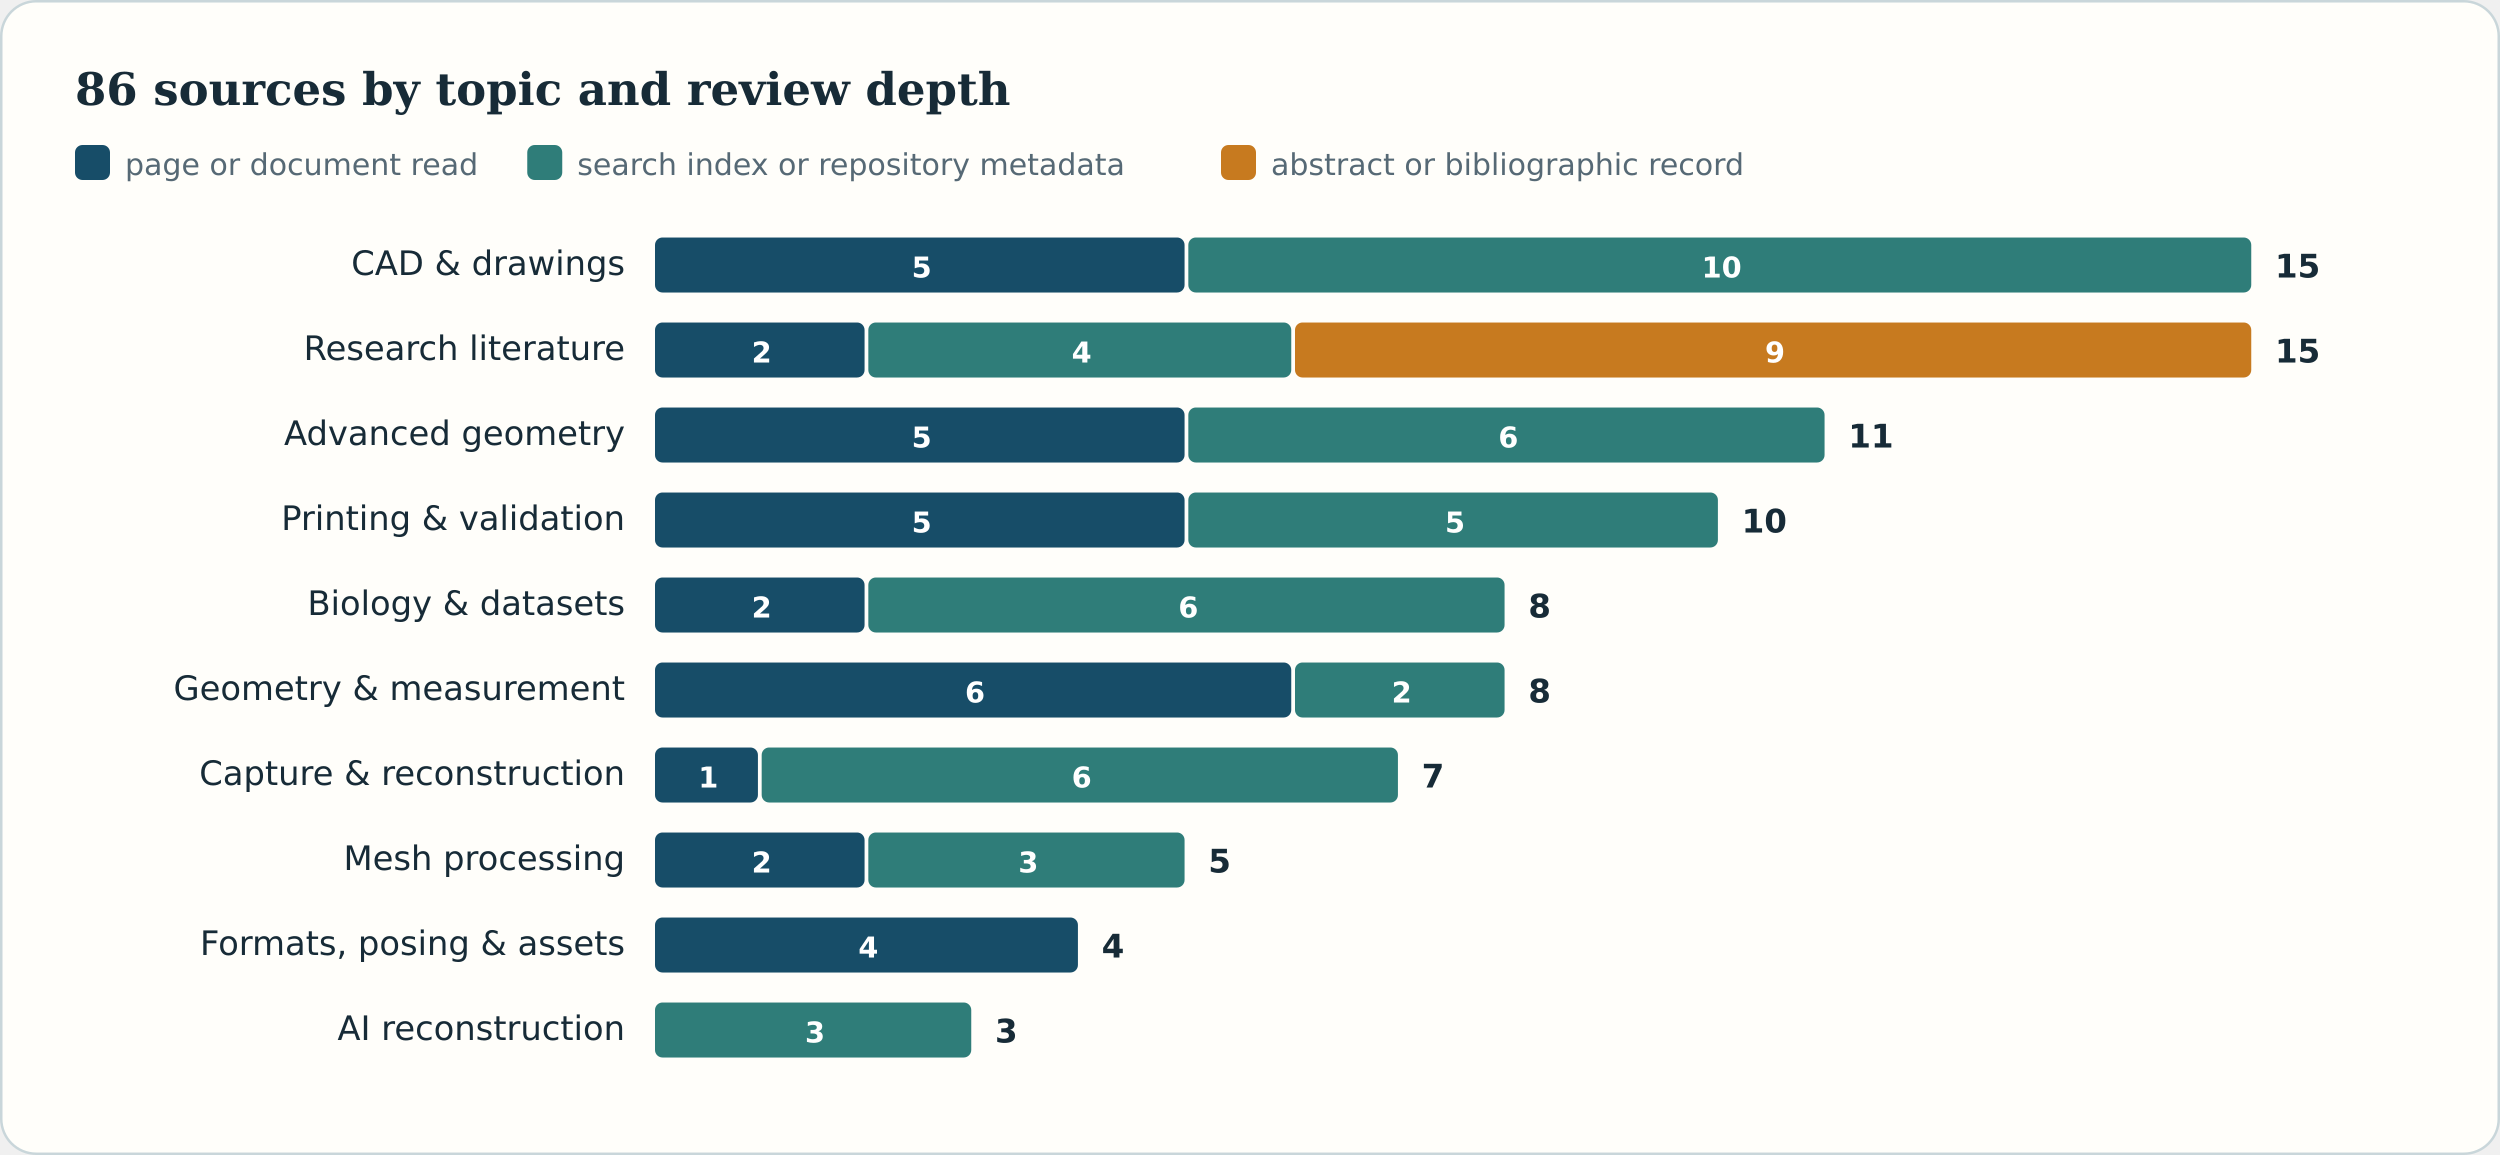
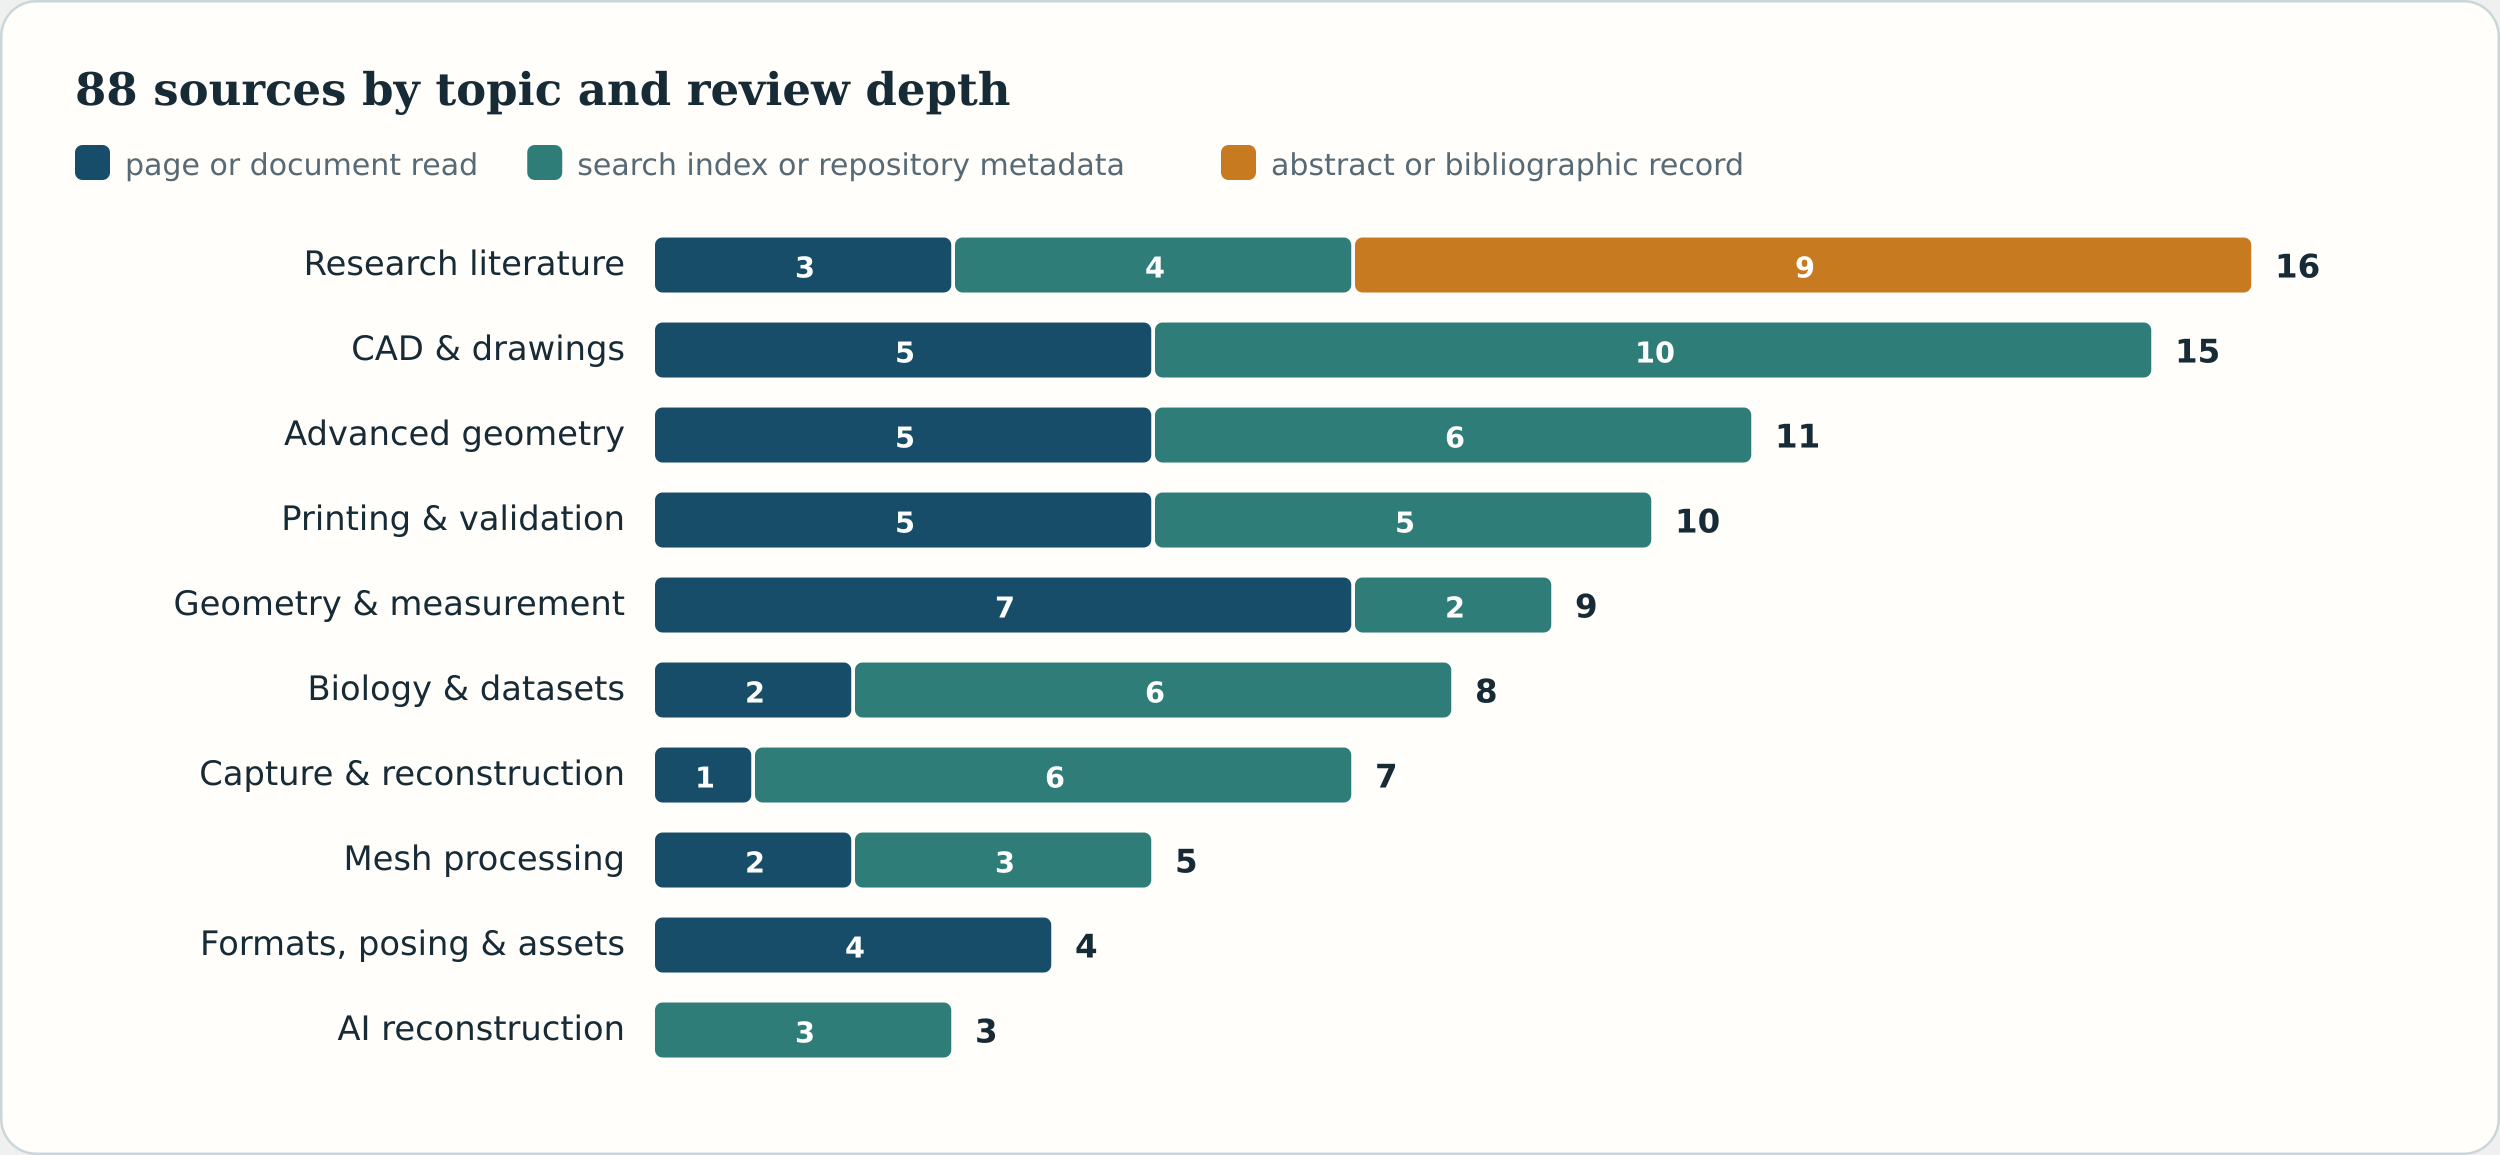
<svg xmlns="http://www.w3.org/2000/svg" viewBox="0 0 1000 462" width="1000" height="462" role="img" aria-labelledby="catalog-composition-title catalog-composition-desc" class="figure-svg">
  <rect x="0.5" y="0.5" width="999" height="461" rx="14" style="fill:#fffefa;stroke:#c9d6da;stroke-width:1;stroke-linecap:round;stroke-linejoin:round" />
-   <text x="30" y="42" font-family="Georgia, DejaVu Serif, Times New Roman, serif" font-size="18" font-weight="700" text-anchor="start" style="fill:#172b37">86 sources by topic and review depth</text>
+   <text x="30" y="42" font-family="Georgia, DejaVu Serif, Times New Roman, serif" font-size="18" font-weight="700" text-anchor="start" style="fill:#172b37">88 sources by topic and review depth</text>
  <rect x="30" y="58" width="14" height="14" rx="3" style="fill:#174d68" />
  <text x="50" y="70" font-family="DejaVu Sans, Verdana, Segoe UI, Helvetica, Arial, sans-serif" font-size="12" text-anchor="start" style="fill:#566975">page or document read</text>
  <rect x="210.9" y="58" width="14" height="14" rx="3" style="fill:#2f7d79" />
  <text x="230.9" y="70" font-family="DejaVu Sans, Verdana, Segoe UI, Helvetica, Arial, sans-serif" font-size="12" text-anchor="start" style="fill:#566975">search index or repository metadata</text>
  <rect x="488.4" y="58" width="14" height="14" rx="3" style="fill:#c77a1f" />
  <text x="508.4" y="70" font-family="DejaVu Sans, Verdana, Segoe UI, Helvetica, Arial, sans-serif" font-size="12" text-anchor="start" style="fill:#566975">abstract or bibliographic record</text>
-   <text x="250" y="110" font-family="DejaVu Sans, Verdana, Segoe UI, Helvetica, Arial, sans-serif" font-size="13.5" text-anchor="end" style="fill:#172b37">CAD &amp; drawings</text>
-   <rect x="262" y="95" width="211.83" height="22" rx="3" style="fill:#174d68" />
-   <text x="368.67" y="111" font-family="DejaVu Sans, Verdana, Segoe UI, Helvetica, Arial, sans-serif" font-size="11.5" font-weight="700" text-anchor="middle" style="fill:#ffffff">5</text>
-   <rect x="475.33" y="95" width="425.17" height="22" rx="3" style="fill:#2f7d79" />
-   <text x="688.67" y="111" font-family="DejaVu Sans, Verdana, Segoe UI, Helvetica, Arial, sans-serif" font-size="11.5" font-weight="700" text-anchor="middle" style="fill:#ffffff">10</text>
-   <text x="910" y="111" font-family="DejaVu Sans, Verdana, Segoe UI, Helvetica, Arial, sans-serif" font-size="13" font-weight="700" text-anchor="start" style="fill:#172b37">15</text>
-   <text x="250" y="144" font-family="DejaVu Sans, Verdana, Segoe UI, Helvetica, Arial, sans-serif" font-size="13.5" text-anchor="end" style="fill:#172b37">Research literature</text>
-   <rect x="262" y="129" width="83.83" height="22" rx="3" style="fill:#174d68" />
-   <text x="304.67" y="145" font-family="DejaVu Sans, Verdana, Segoe UI, Helvetica, Arial, sans-serif" font-size="11.5" font-weight="700" text-anchor="middle" style="fill:#ffffff">2</text>
-   <rect x="347.33" y="129" width="169.17" height="22" rx="3" style="fill:#2f7d79" />
-   <text x="432.67" y="145" font-family="DejaVu Sans, Verdana, Segoe UI, Helvetica, Arial, sans-serif" font-size="11.5" font-weight="700" text-anchor="middle" style="fill:#ffffff">4</text>
-   <rect x="518" y="129" width="382.5" height="22" rx="3" style="fill:#c77a1f" />
-   <text x="710" y="145" font-family="DejaVu Sans, Verdana, Segoe UI, Helvetica, Arial, sans-serif" font-size="11.5" font-weight="700" text-anchor="middle" style="fill:#ffffff">9</text>
-   <text x="910" y="145" font-family="DejaVu Sans, Verdana, Segoe UI, Helvetica, Arial, sans-serif" font-size="13" font-weight="700" text-anchor="start" style="fill:#172b37">15</text>
+   <text x="250" y="110" font-family="DejaVu Sans, Verdana, Segoe UI, Helvetica, Arial, sans-serif" font-size="13.5" text-anchor="end" style="fill:#172b37">Research literature</text>
+   <rect x="262" y="95" width="118.5" height="22" rx="3" style="fill:#174d68" />
+   <text x="322" y="111" font-family="DejaVu Sans, Verdana, Segoe UI, Helvetica, Arial, sans-serif" font-size="11.5" font-weight="700" text-anchor="middle" style="fill:#ffffff">3</text>
+   <rect x="382" y="95" width="158.5" height="22" rx="3" style="fill:#2f7d79" />
+   <text x="462" y="111" font-family="DejaVu Sans, Verdana, Segoe UI, Helvetica, Arial, sans-serif" font-size="11.5" font-weight="700" text-anchor="middle" style="fill:#ffffff">4</text>
+   <rect x="542" y="95" width="358.5" height="22" rx="3" style="fill:#c77a1f" />
+   <text x="722" y="111" font-family="DejaVu Sans, Verdana, Segoe UI, Helvetica, Arial, sans-serif" font-size="11.5" font-weight="700" text-anchor="middle" style="fill:#ffffff">9</text>
+   <text x="910" y="111" font-family="DejaVu Sans, Verdana, Segoe UI, Helvetica, Arial, sans-serif" font-size="13" font-weight="700" text-anchor="start" style="fill:#172b37">16</text>
+   <text x="250" y="144" font-family="DejaVu Sans, Verdana, Segoe UI, Helvetica, Arial, sans-serif" font-size="13.5" text-anchor="end" style="fill:#172b37">CAD &amp; drawings</text>
+   <rect x="262" y="129" width="198.5" height="22" rx="3" style="fill:#174d68" />
+   <text x="362" y="145" font-family="DejaVu Sans, Verdana, Segoe UI, Helvetica, Arial, sans-serif" font-size="11.5" font-weight="700" text-anchor="middle" style="fill:#ffffff">5</text>
+   <rect x="462" y="129" width="398.5" height="22" rx="3" style="fill:#2f7d79" />
+   <text x="662" y="145" font-family="DejaVu Sans, Verdana, Segoe UI, Helvetica, Arial, sans-serif" font-size="11.5" font-weight="700" text-anchor="middle" style="fill:#ffffff">10</text>
+   <text x="870" y="145" font-family="DejaVu Sans, Verdana, Segoe UI, Helvetica, Arial, sans-serif" font-size="13" font-weight="700" text-anchor="start" style="fill:#172b37">15</text>
  <text x="250" y="178" font-family="DejaVu Sans, Verdana, Segoe UI, Helvetica, Arial, sans-serif" font-size="13.5" text-anchor="end" style="fill:#172b37">Advanced geometry</text>
-   <rect x="262" y="163" width="211.83" height="22" rx="3" style="fill:#174d68" />
-   <text x="368.67" y="179" font-family="DejaVu Sans, Verdana, Segoe UI, Helvetica, Arial, sans-serif" font-size="11.5" font-weight="700" text-anchor="middle" style="fill:#ffffff">5</text>
-   <rect x="475.33" y="163" width="254.5" height="22" rx="3" style="fill:#2f7d79" />
-   <text x="603.33" y="179" font-family="DejaVu Sans, Verdana, Segoe UI, Helvetica, Arial, sans-serif" font-size="11.5" font-weight="700" text-anchor="middle" style="fill:#ffffff">6</text>
-   <text x="739.33" y="179" font-family="DejaVu Sans, Verdana, Segoe UI, Helvetica, Arial, sans-serif" font-size="13" font-weight="700" text-anchor="start" style="fill:#172b37">11</text>
+   <rect x="262" y="163" width="198.5" height="22" rx="3" style="fill:#174d68" />
+   <text x="362" y="179" font-family="DejaVu Sans, Verdana, Segoe UI, Helvetica, Arial, sans-serif" font-size="11.5" font-weight="700" text-anchor="middle" style="fill:#ffffff">5</text>
+   <rect x="462" y="163" width="238.5" height="22" rx="3" style="fill:#2f7d79" />
+   <text x="582" y="179" font-family="DejaVu Sans, Verdana, Segoe UI, Helvetica, Arial, sans-serif" font-size="11.5" font-weight="700" text-anchor="middle" style="fill:#ffffff">6</text>
+   <text x="710" y="179" font-family="DejaVu Sans, Verdana, Segoe UI, Helvetica, Arial, sans-serif" font-size="13" font-weight="700" text-anchor="start" style="fill:#172b37">11</text>
  <text x="250" y="212" font-family="DejaVu Sans, Verdana, Segoe UI, Helvetica, Arial, sans-serif" font-size="13.5" text-anchor="end" style="fill:#172b37">Printing &amp; validation</text>
-   <rect x="262" y="197" width="211.83" height="22" rx="3" style="fill:#174d68" />
-   <text x="368.67" y="213" font-family="DejaVu Sans, Verdana, Segoe UI, Helvetica, Arial, sans-serif" font-size="11.5" font-weight="700" text-anchor="middle" style="fill:#ffffff">5</text>
-   <rect x="475.33" y="197" width="211.83" height="22" rx="3" style="fill:#2f7d79" />
-   <text x="582" y="213" font-family="DejaVu Sans, Verdana, Segoe UI, Helvetica, Arial, sans-serif" font-size="11.5" font-weight="700" text-anchor="middle" style="fill:#ffffff">5</text>
-   <text x="696.67" y="213" font-family="DejaVu Sans, Verdana, Segoe UI, Helvetica, Arial, sans-serif" font-size="13" font-weight="700" text-anchor="start" style="fill:#172b37">10</text>
-   <text x="250" y="246" font-family="DejaVu Sans, Verdana, Segoe UI, Helvetica, Arial, sans-serif" font-size="13.5" text-anchor="end" style="fill:#172b37">Biology &amp; datasets</text>
-   <rect x="262" y="231" width="83.83" height="22" rx="3" style="fill:#174d68" />
-   <text x="304.67" y="247" font-family="DejaVu Sans, Verdana, Segoe UI, Helvetica, Arial, sans-serif" font-size="11.5" font-weight="700" text-anchor="middle" style="fill:#ffffff">2</text>
-   <rect x="347.33" y="231" width="254.5" height="22" rx="3" style="fill:#2f7d79" />
-   <text x="475.33" y="247" font-family="DejaVu Sans, Verdana, Segoe UI, Helvetica, Arial, sans-serif" font-size="11.5" font-weight="700" text-anchor="middle" style="fill:#ffffff">6</text>
-   <text x="611.33" y="247" font-family="DejaVu Sans, Verdana, Segoe UI, Helvetica, Arial, sans-serif" font-size="13" font-weight="700" text-anchor="start" style="fill:#172b37">8</text>
-   <text x="250" y="280" font-family="DejaVu Sans, Verdana, Segoe UI, Helvetica, Arial, sans-serif" font-size="13.5" text-anchor="end" style="fill:#172b37">Geometry &amp; measurement</text>
-   <rect x="262" y="265" width="254.5" height="22" rx="3" style="fill:#174d68" />
-   <text x="390" y="281" font-family="DejaVu Sans, Verdana, Segoe UI, Helvetica, Arial, sans-serif" font-size="11.5" font-weight="700" text-anchor="middle" style="fill:#ffffff">6</text>
-   <rect x="518" y="265" width="83.83" height="22" rx="3" style="fill:#2f7d79" />
-   <text x="560.67" y="281" font-family="DejaVu Sans, Verdana, Segoe UI, Helvetica, Arial, sans-serif" font-size="11.5" font-weight="700" text-anchor="middle" style="fill:#ffffff">2</text>
-   <text x="611.33" y="281" font-family="DejaVu Sans, Verdana, Segoe UI, Helvetica, Arial, sans-serif" font-size="13" font-weight="700" text-anchor="start" style="fill:#172b37">8</text>
+   <rect x="262" y="197" width="198.5" height="22" rx="3" style="fill:#174d68" />
+   <text x="362" y="213" font-family="DejaVu Sans, Verdana, Segoe UI, Helvetica, Arial, sans-serif" font-size="11.5" font-weight="700" text-anchor="middle" style="fill:#ffffff">5</text>
+   <rect x="462" y="197" width="198.5" height="22" rx="3" style="fill:#2f7d79" />
+   <text x="562" y="213" font-family="DejaVu Sans, Verdana, Segoe UI, Helvetica, Arial, sans-serif" font-size="11.5" font-weight="700" text-anchor="middle" style="fill:#ffffff">5</text>
+   <text x="670" y="213" font-family="DejaVu Sans, Verdana, Segoe UI, Helvetica, Arial, sans-serif" font-size="13" font-weight="700" text-anchor="start" style="fill:#172b37">10</text>
+   <text x="250" y="246" font-family="DejaVu Sans, Verdana, Segoe UI, Helvetica, Arial, sans-serif" font-size="13.5" text-anchor="end" style="fill:#172b37">Geometry &amp; measurement</text>
+   <rect x="262" y="231" width="278.5" height="22" rx="3" style="fill:#174d68" />
+   <text x="402" y="247" font-family="DejaVu Sans, Verdana, Segoe UI, Helvetica, Arial, sans-serif" font-size="11.5" font-weight="700" text-anchor="middle" style="fill:#ffffff">7</text>
+   <rect x="542" y="231" width="78.5" height="22" rx="3" style="fill:#2f7d79" />
+   <text x="582" y="247" font-family="DejaVu Sans, Verdana, Segoe UI, Helvetica, Arial, sans-serif" font-size="11.5" font-weight="700" text-anchor="middle" style="fill:#ffffff">2</text>
+   <text x="630" y="247" font-family="DejaVu Sans, Verdana, Segoe UI, Helvetica, Arial, sans-serif" font-size="13" font-weight="700" text-anchor="start" style="fill:#172b37">9</text>
+   <text x="250" y="280" font-family="DejaVu Sans, Verdana, Segoe UI, Helvetica, Arial, sans-serif" font-size="13.5" text-anchor="end" style="fill:#172b37">Biology &amp; datasets</text>
+   <rect x="262" y="265" width="78.5" height="22" rx="3" style="fill:#174d68" />
+   <text x="302" y="281" font-family="DejaVu Sans, Verdana, Segoe UI, Helvetica, Arial, sans-serif" font-size="11.5" font-weight="700" text-anchor="middle" style="fill:#ffffff">2</text>
+   <rect x="342" y="265" width="238.5" height="22" rx="3" style="fill:#2f7d79" />
+   <text x="462" y="281" font-family="DejaVu Sans, Verdana, Segoe UI, Helvetica, Arial, sans-serif" font-size="11.5" font-weight="700" text-anchor="middle" style="fill:#ffffff">6</text>
+   <text x="590" y="281" font-family="DejaVu Sans, Verdana, Segoe UI, Helvetica, Arial, sans-serif" font-size="13" font-weight="700" text-anchor="start" style="fill:#172b37">8</text>
  <text x="250" y="314" font-family="DejaVu Sans, Verdana, Segoe UI, Helvetica, Arial, sans-serif" font-size="13.5" text-anchor="end" style="fill:#172b37">Capture &amp; reconstruction</text>
-   <rect x="262" y="299" width="41.17" height="22" rx="3" style="fill:#174d68" />
-   <text x="283.33" y="315" font-family="DejaVu Sans, Verdana, Segoe UI, Helvetica, Arial, sans-serif" font-size="11.5" font-weight="700" text-anchor="middle" style="fill:#ffffff">1</text>
-   <rect x="304.67" y="299" width="254.5" height="22" rx="3" style="fill:#2f7d79" />
-   <text x="432.67" y="315" font-family="DejaVu Sans, Verdana, Segoe UI, Helvetica, Arial, sans-serif" font-size="11.5" font-weight="700" text-anchor="middle" style="fill:#ffffff">6</text>
-   <text x="568.67" y="315" font-family="DejaVu Sans, Verdana, Segoe UI, Helvetica, Arial, sans-serif" font-size="13" font-weight="700" text-anchor="start" style="fill:#172b37">7</text>
+   <rect x="262" y="299" width="38.5" height="22" rx="3" style="fill:#174d68" />
+   <text x="282" y="315" font-family="DejaVu Sans, Verdana, Segoe UI, Helvetica, Arial, sans-serif" font-size="11.5" font-weight="700" text-anchor="middle" style="fill:#ffffff">1</text>
+   <rect x="302" y="299" width="238.5" height="22" rx="3" style="fill:#2f7d79" />
+   <text x="422" y="315" font-family="DejaVu Sans, Verdana, Segoe UI, Helvetica, Arial, sans-serif" font-size="11.5" font-weight="700" text-anchor="middle" style="fill:#ffffff">6</text>
+   <text x="550" y="315" font-family="DejaVu Sans, Verdana, Segoe UI, Helvetica, Arial, sans-serif" font-size="13" font-weight="700" text-anchor="start" style="fill:#172b37">7</text>
  <text x="250" y="348" font-family="DejaVu Sans, Verdana, Segoe UI, Helvetica, Arial, sans-serif" font-size="13.5" text-anchor="end" style="fill:#172b37">Mesh processing</text>
-   <rect x="262" y="333" width="83.83" height="22" rx="3" style="fill:#174d68" />
-   <text x="304.67" y="349" font-family="DejaVu Sans, Verdana, Segoe UI, Helvetica, Arial, sans-serif" font-size="11.5" font-weight="700" text-anchor="middle" style="fill:#ffffff">2</text>
-   <rect x="347.33" y="333" width="126.5" height="22" rx="3" style="fill:#2f7d79" />
-   <text x="411.33" y="349" font-family="DejaVu Sans, Verdana, Segoe UI, Helvetica, Arial, sans-serif" font-size="11.5" font-weight="700" text-anchor="middle" style="fill:#ffffff">3</text>
-   <text x="483.33" y="349" font-family="DejaVu Sans, Verdana, Segoe UI, Helvetica, Arial, sans-serif" font-size="13" font-weight="700" text-anchor="start" style="fill:#172b37">5</text>
+   <rect x="262" y="333" width="78.5" height="22" rx="3" style="fill:#174d68" />
+   <text x="302" y="349" font-family="DejaVu Sans, Verdana, Segoe UI, Helvetica, Arial, sans-serif" font-size="11.5" font-weight="700" text-anchor="middle" style="fill:#ffffff">2</text>
+   <rect x="342" y="333" width="118.5" height="22" rx="3" style="fill:#2f7d79" />
+   <text x="402" y="349" font-family="DejaVu Sans, Verdana, Segoe UI, Helvetica, Arial, sans-serif" font-size="11.5" font-weight="700" text-anchor="middle" style="fill:#ffffff">3</text>
+   <text x="470" y="349" font-family="DejaVu Sans, Verdana, Segoe UI, Helvetica, Arial, sans-serif" font-size="13" font-weight="700" text-anchor="start" style="fill:#172b37">5</text>
  <text x="250" y="382" font-family="DejaVu Sans, Verdana, Segoe UI, Helvetica, Arial, sans-serif" font-size="13.5" text-anchor="end" style="fill:#172b37">Formats, posing &amp; assets</text>
-   <rect x="262" y="367" width="169.17" height="22" rx="3" style="fill:#174d68" />
-   <text x="347.33" y="383" font-family="DejaVu Sans, Verdana, Segoe UI, Helvetica, Arial, sans-serif" font-size="11.5" font-weight="700" text-anchor="middle" style="fill:#ffffff">4</text>
-   <text x="440.67" y="383" font-family="DejaVu Sans, Verdana, Segoe UI, Helvetica, Arial, sans-serif" font-size="13" font-weight="700" text-anchor="start" style="fill:#172b37">4</text>
+   <rect x="262" y="367" width="158.5" height="22" rx="3" style="fill:#174d68" />
+   <text x="342" y="383" font-family="DejaVu Sans, Verdana, Segoe UI, Helvetica, Arial, sans-serif" font-size="11.5" font-weight="700" text-anchor="middle" style="fill:#ffffff">4</text>
+   <text x="430" y="383" font-family="DejaVu Sans, Verdana, Segoe UI, Helvetica, Arial, sans-serif" font-size="13" font-weight="700" text-anchor="start" style="fill:#172b37">4</text>
  <text x="250" y="416" font-family="DejaVu Sans, Verdana, Segoe UI, Helvetica, Arial, sans-serif" font-size="13.5" text-anchor="end" style="fill:#172b37">AI reconstruction</text>
-   <rect x="262" y="401" width="126.5" height="22" rx="3" style="fill:#2f7d79" />
-   <text x="326" y="417" font-family="DejaVu Sans, Verdana, Segoe UI, Helvetica, Arial, sans-serif" font-size="11.5" font-weight="700" text-anchor="middle" style="fill:#ffffff">3</text>
-   <text x="398" y="417" font-family="DejaVu Sans, Verdana, Segoe UI, Helvetica, Arial, sans-serif" font-size="13" font-weight="700" text-anchor="start" style="fill:#172b37">3</text>
+   <rect x="262" y="401" width="118.5" height="22" rx="3" style="fill:#2f7d79" />
+   <text x="322" y="417" font-family="DejaVu Sans, Verdana, Segoe UI, Helvetica, Arial, sans-serif" font-size="11.5" font-weight="700" text-anchor="middle" style="fill:#ffffff">3</text>
+   <text x="390" y="417" font-family="DejaVu Sans, Verdana, Segoe UI, Helvetica, Arial, sans-serif" font-size="13" font-weight="700" text-anchor="start" style="fill:#172b37">3</text>
</svg>
